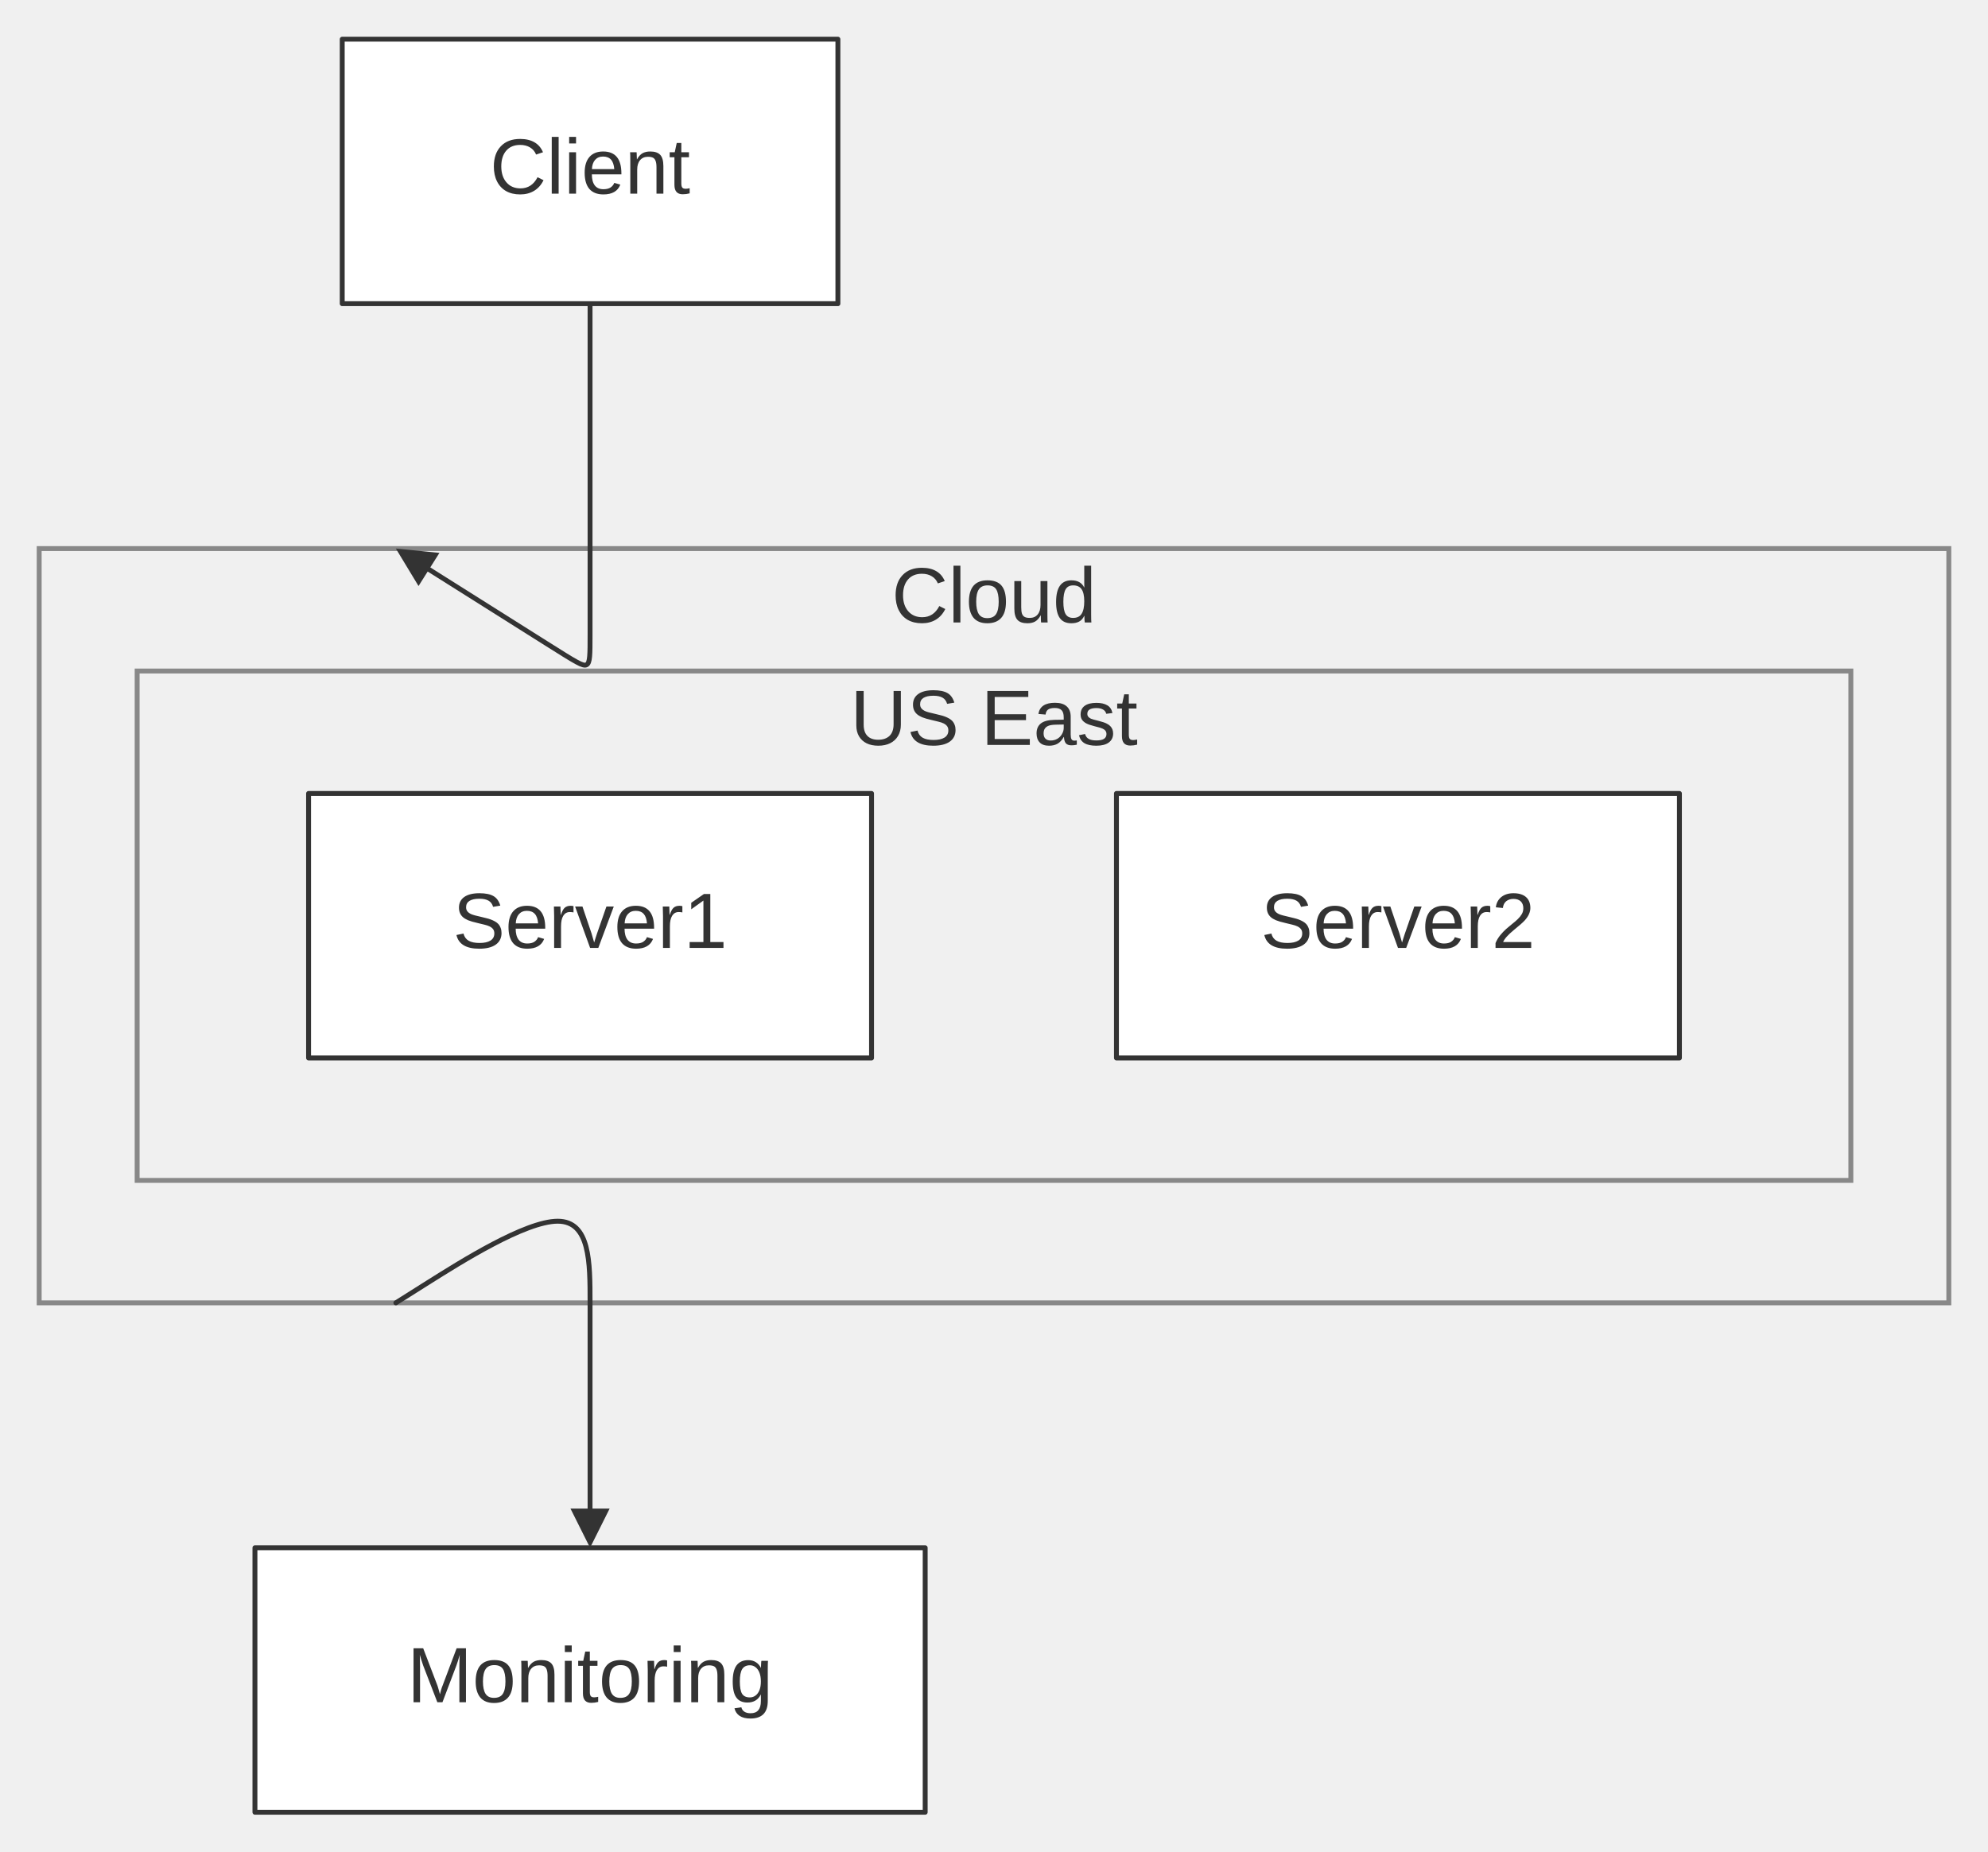
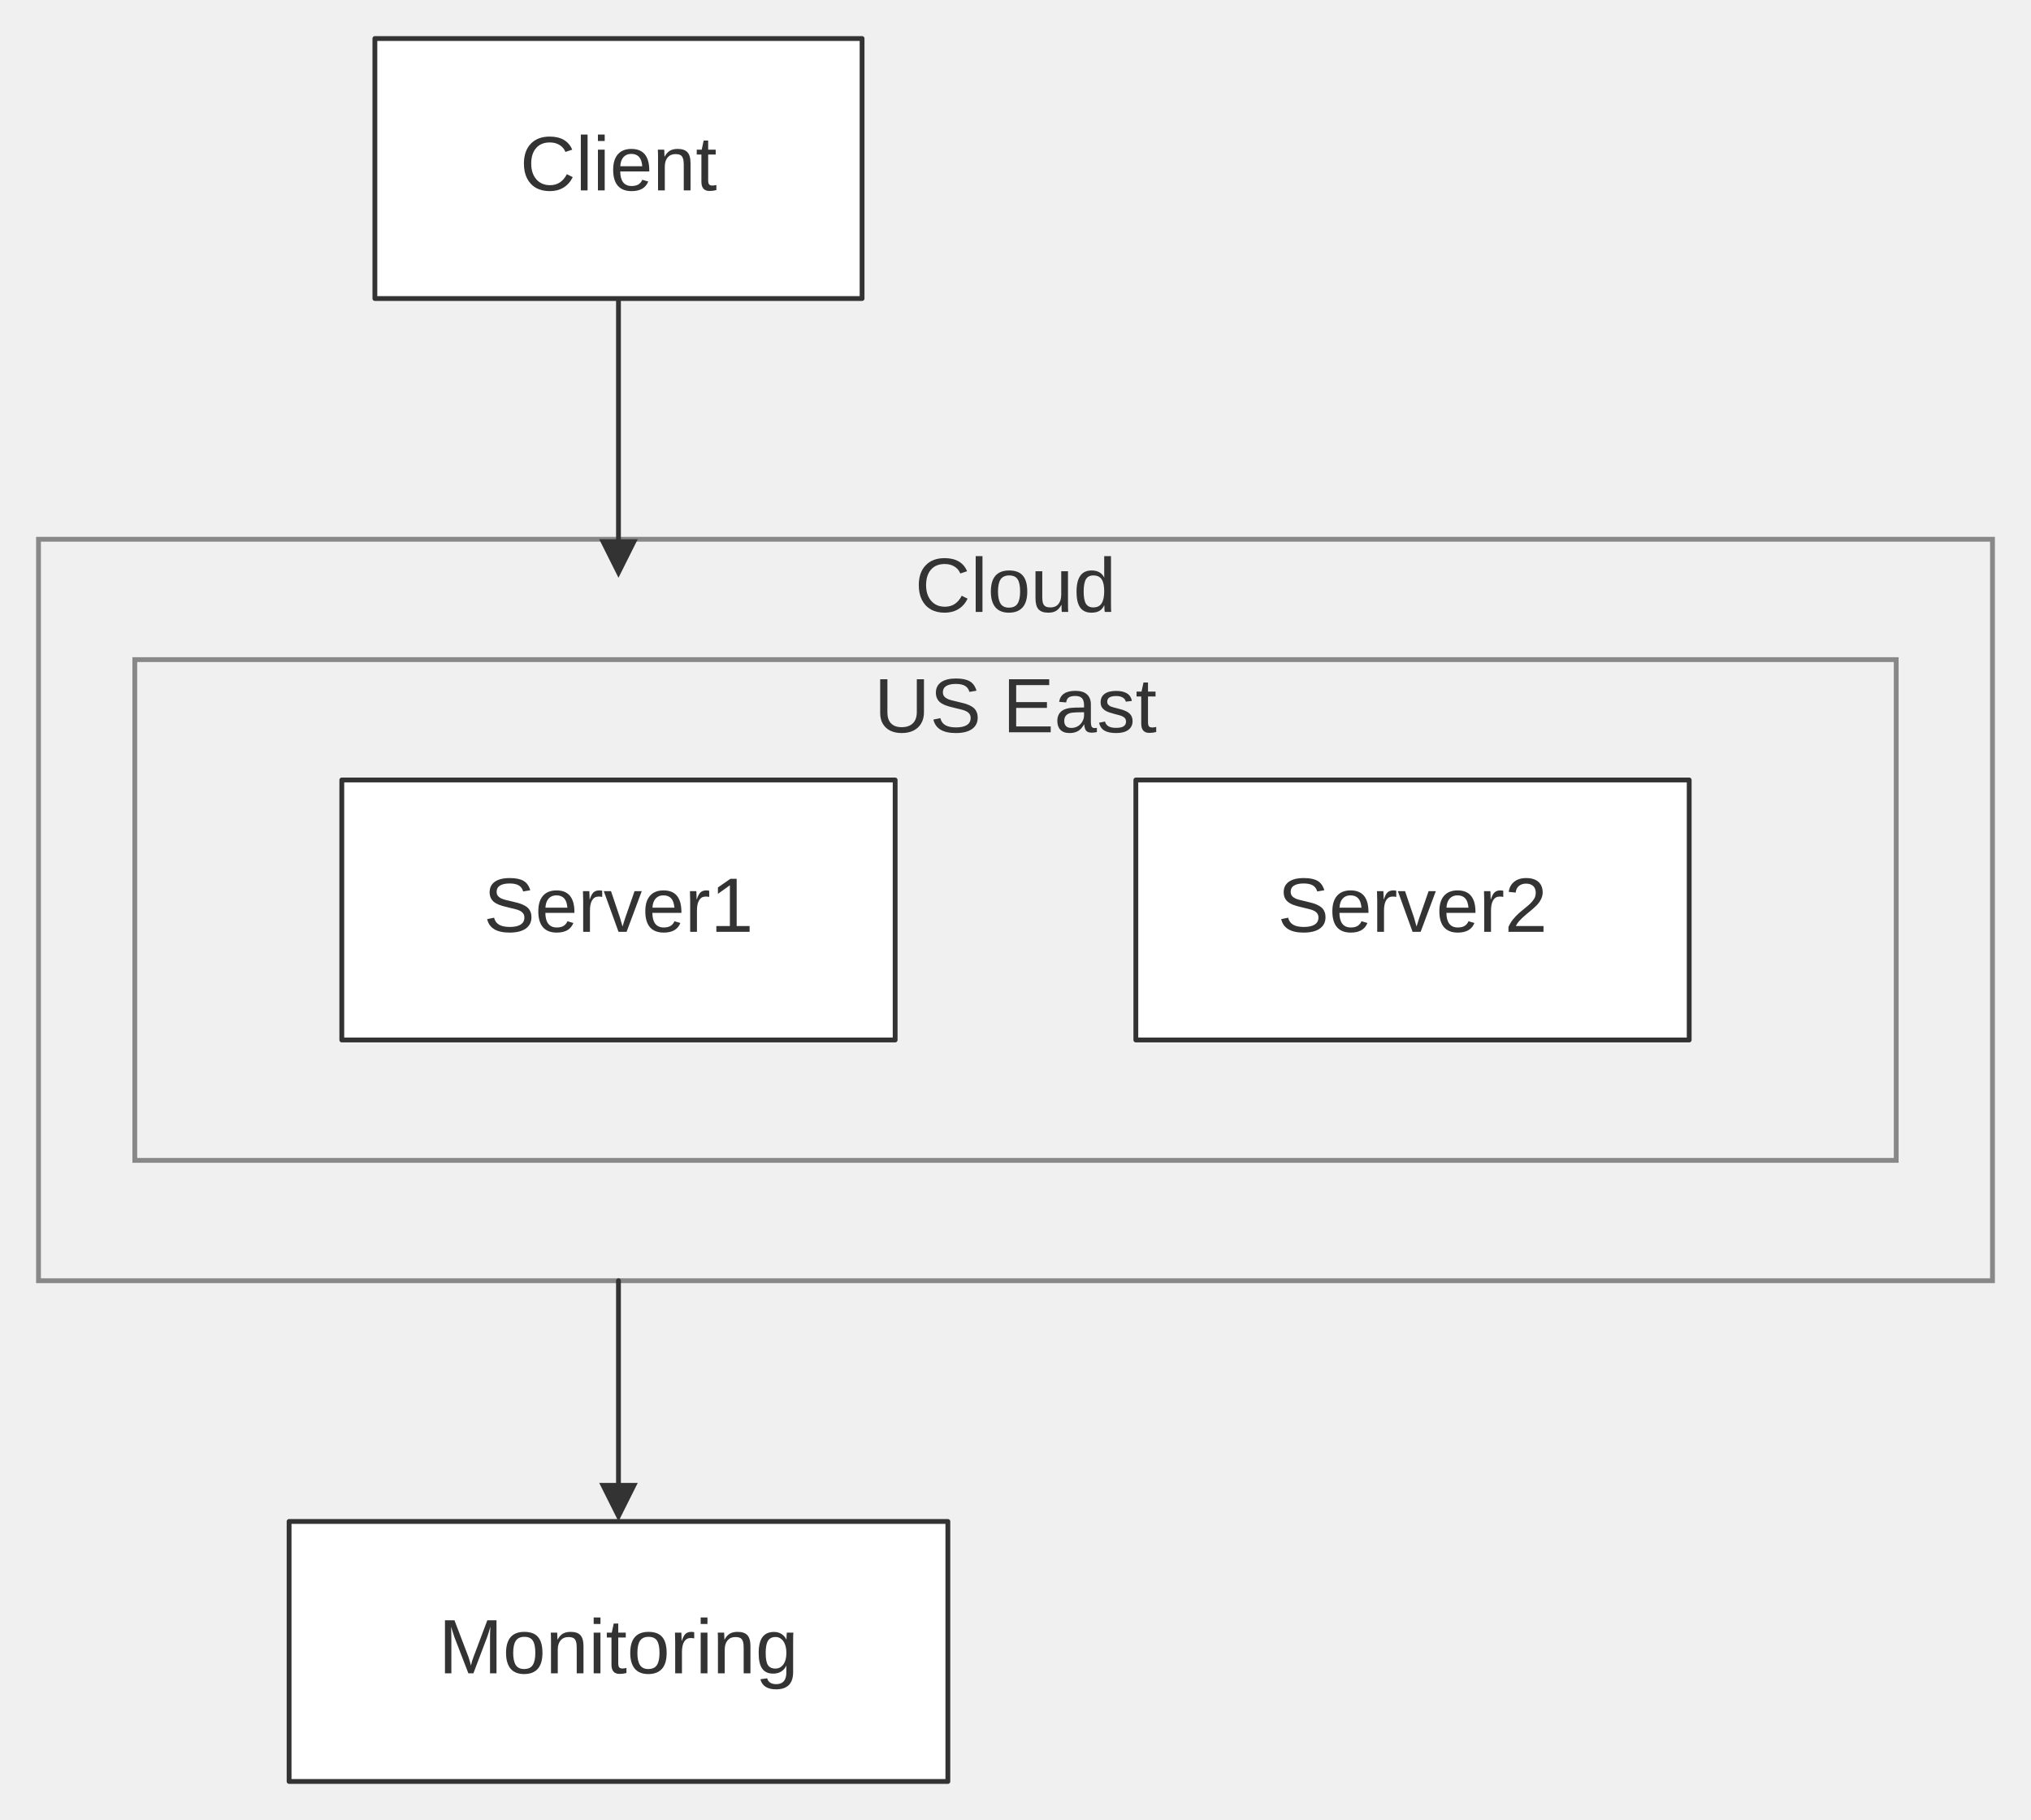
- <svg xmlns="http://www.w3.org/2000/svg" width="100%" viewBox="0 0 405.88 378.00" style="max-width: 405.88px; background-color: transparent;" font-family="&quot;trebuchet ms&quot;, verdana, arial, sans-serif" font-size="16.00">
+ <svg xmlns="http://www.w3.org/2000/svg" width="100%" viewBox="0 0 421.88 378.00" style="max-width: 421.88px; background-color: transparent;" font-family="&quot;trebuchet ms&quot;, verdana, arial, sans-serif" font-size="16.00">
  <defs>
    <marker id="arrowhead" viewBox="0 0 10.00 10.00" refX="5.00" refY="5.00" markerWidth="8.00" markerHeight="8.00" orient="auto-start-reverse" markerUnits="userSpaceOnUse">
      <path d="M 0 0 L 10.00 5.00 L 0 10.00 z" fill="#333" />
    </marker>
  </defs>
-   <g transform="translate(0.00,0.00)">
+   <g transform="translate(8.00,0.00)">
    <g class="clusters">
-       <rect class="subgraph" x="8.00" y="112.00" width="389.88" height="154.00" fill="none" stroke="#888" stroke-width="1.00" />
+       <rect class="subgraph" x="0.00" y="112.00" width="405.88" height="154.00" fill="none" stroke="#888" stroke-width="1.00" />
      <text x="202.94" y="116.00" text-anchor="middle" dominant-baseline="hanging" fill="#333">Cloud</text>
-       <rect class="subgraph" x="28.00" y="137.00" width="349.88" height="104.00" fill="none" stroke="#888" stroke-width="1.00" />
+       <rect class="subgraph" x="20.00" y="137.00" width="365.88" height="104.00" fill="none" stroke="#888" stroke-width="1.00" />
      <text x="202.94" y="141.00" text-anchor="middle" dominant-baseline="hanging" fill="#333">US East</text>
    </g>
    <g class="edgePaths">
-       <path d="M120.47,62.00 L120.47,66.17 C120.47,70.33 120.47,78.67 120.47,87.00 C120.47,95.33 120.47,103.67 120.47,111.17 C120.47,118.67 120.47,125.33 120.47,129.50 C120.47,133.67 120.47,135.33 119.76,135.72 C119.06,136.11 117.65,135.22 111.61,131.41 C105.56,127.60 94.88,120.87 89.54,117.50 L84.20,114.13" stroke="#333" stroke-width="1.00" fill="none" stroke-linecap="round" stroke-linejoin="round" marker-end="url(#arrowhead)" />
-       <path d="M80.82,266.00 L87.43,261.83 C94.04,257.67 107.25,249.33 113.86,249.33 C120.47,249.33 120.47,257.67 120.47,266.00 C120.47,274.33 120.47,282.67 120.47,290.33 C120.47,298.00 120.47,305.00 120.47,308.50 L120.47,312.00" stroke="#333" stroke-width="1.00" fill="none" stroke-linecap="round" stroke-linejoin="round" marker-end="url(#arrowhead)" />
+       <path d="M120.47,62.00 L120.47,66.17 C120.47,70.33 120.47,78.67 120.47,87.00 C120.47,95.33 120.47,103.67 120.47,108.50 C120.47,113.33 120.47,114.67 120.47,115.33 L120.47,116.00" stroke="#333" stroke-width="1.00" fill="none" stroke-linecap="round" stroke-linejoin="round" marker-end="url(#arrowhead)" />
+       <path d="M120.47,266.00 L120.47,266.00 C120.47,266.00 120.47,266.00 120.47,270.17 C120.47,274.33 120.47,282.67 120.47,290.33 C120.47,298.00 120.47,305.00 120.47,308.50 L120.47,312.00" stroke="#333" stroke-width="1.00" fill="none" stroke-linecap="round" stroke-linejoin="round" marker-end="url(#arrowhead)" />
    </g>
    <g class="edgeLabels">
    </g>
    <g class="nodes">
      <rect x="69.87" y="8.00" width="101.20" height="54.00" fill="white" stroke="#333" stroke-width="1.00" stroke-linejoin="round" />
      <text x="120.47" y="35.00" text-anchor="middle" dominant-baseline="middle" fill="#333">Client</text>
      <rect x="52.05" y="316.00" width="136.84" height="54.00" fill="white" stroke="#333" stroke-width="1.00" stroke-linejoin="round" />
      <text x="120.47" y="343.00" text-anchor="middle" dominant-baseline="middle" fill="#333">Monitoring</text>
      <rect x="63.00" y="162.00" width="114.94" height="54.00" fill="white" stroke="#333" stroke-width="1.00" stroke-linejoin="round" />
      <text x="120.47" y="189.00" text-anchor="middle" dominant-baseline="middle" fill="#333">Server1</text>
      <rect x="227.94" y="162.00" width="114.94" height="54.00" fill="white" stroke="#333" stroke-width="1.00" stroke-linejoin="round" />
      <text x="285.41" y="189.00" text-anchor="middle" dominant-baseline="middle" fill="#333">Server2</text>
    </g>
  </g>
</svg>
